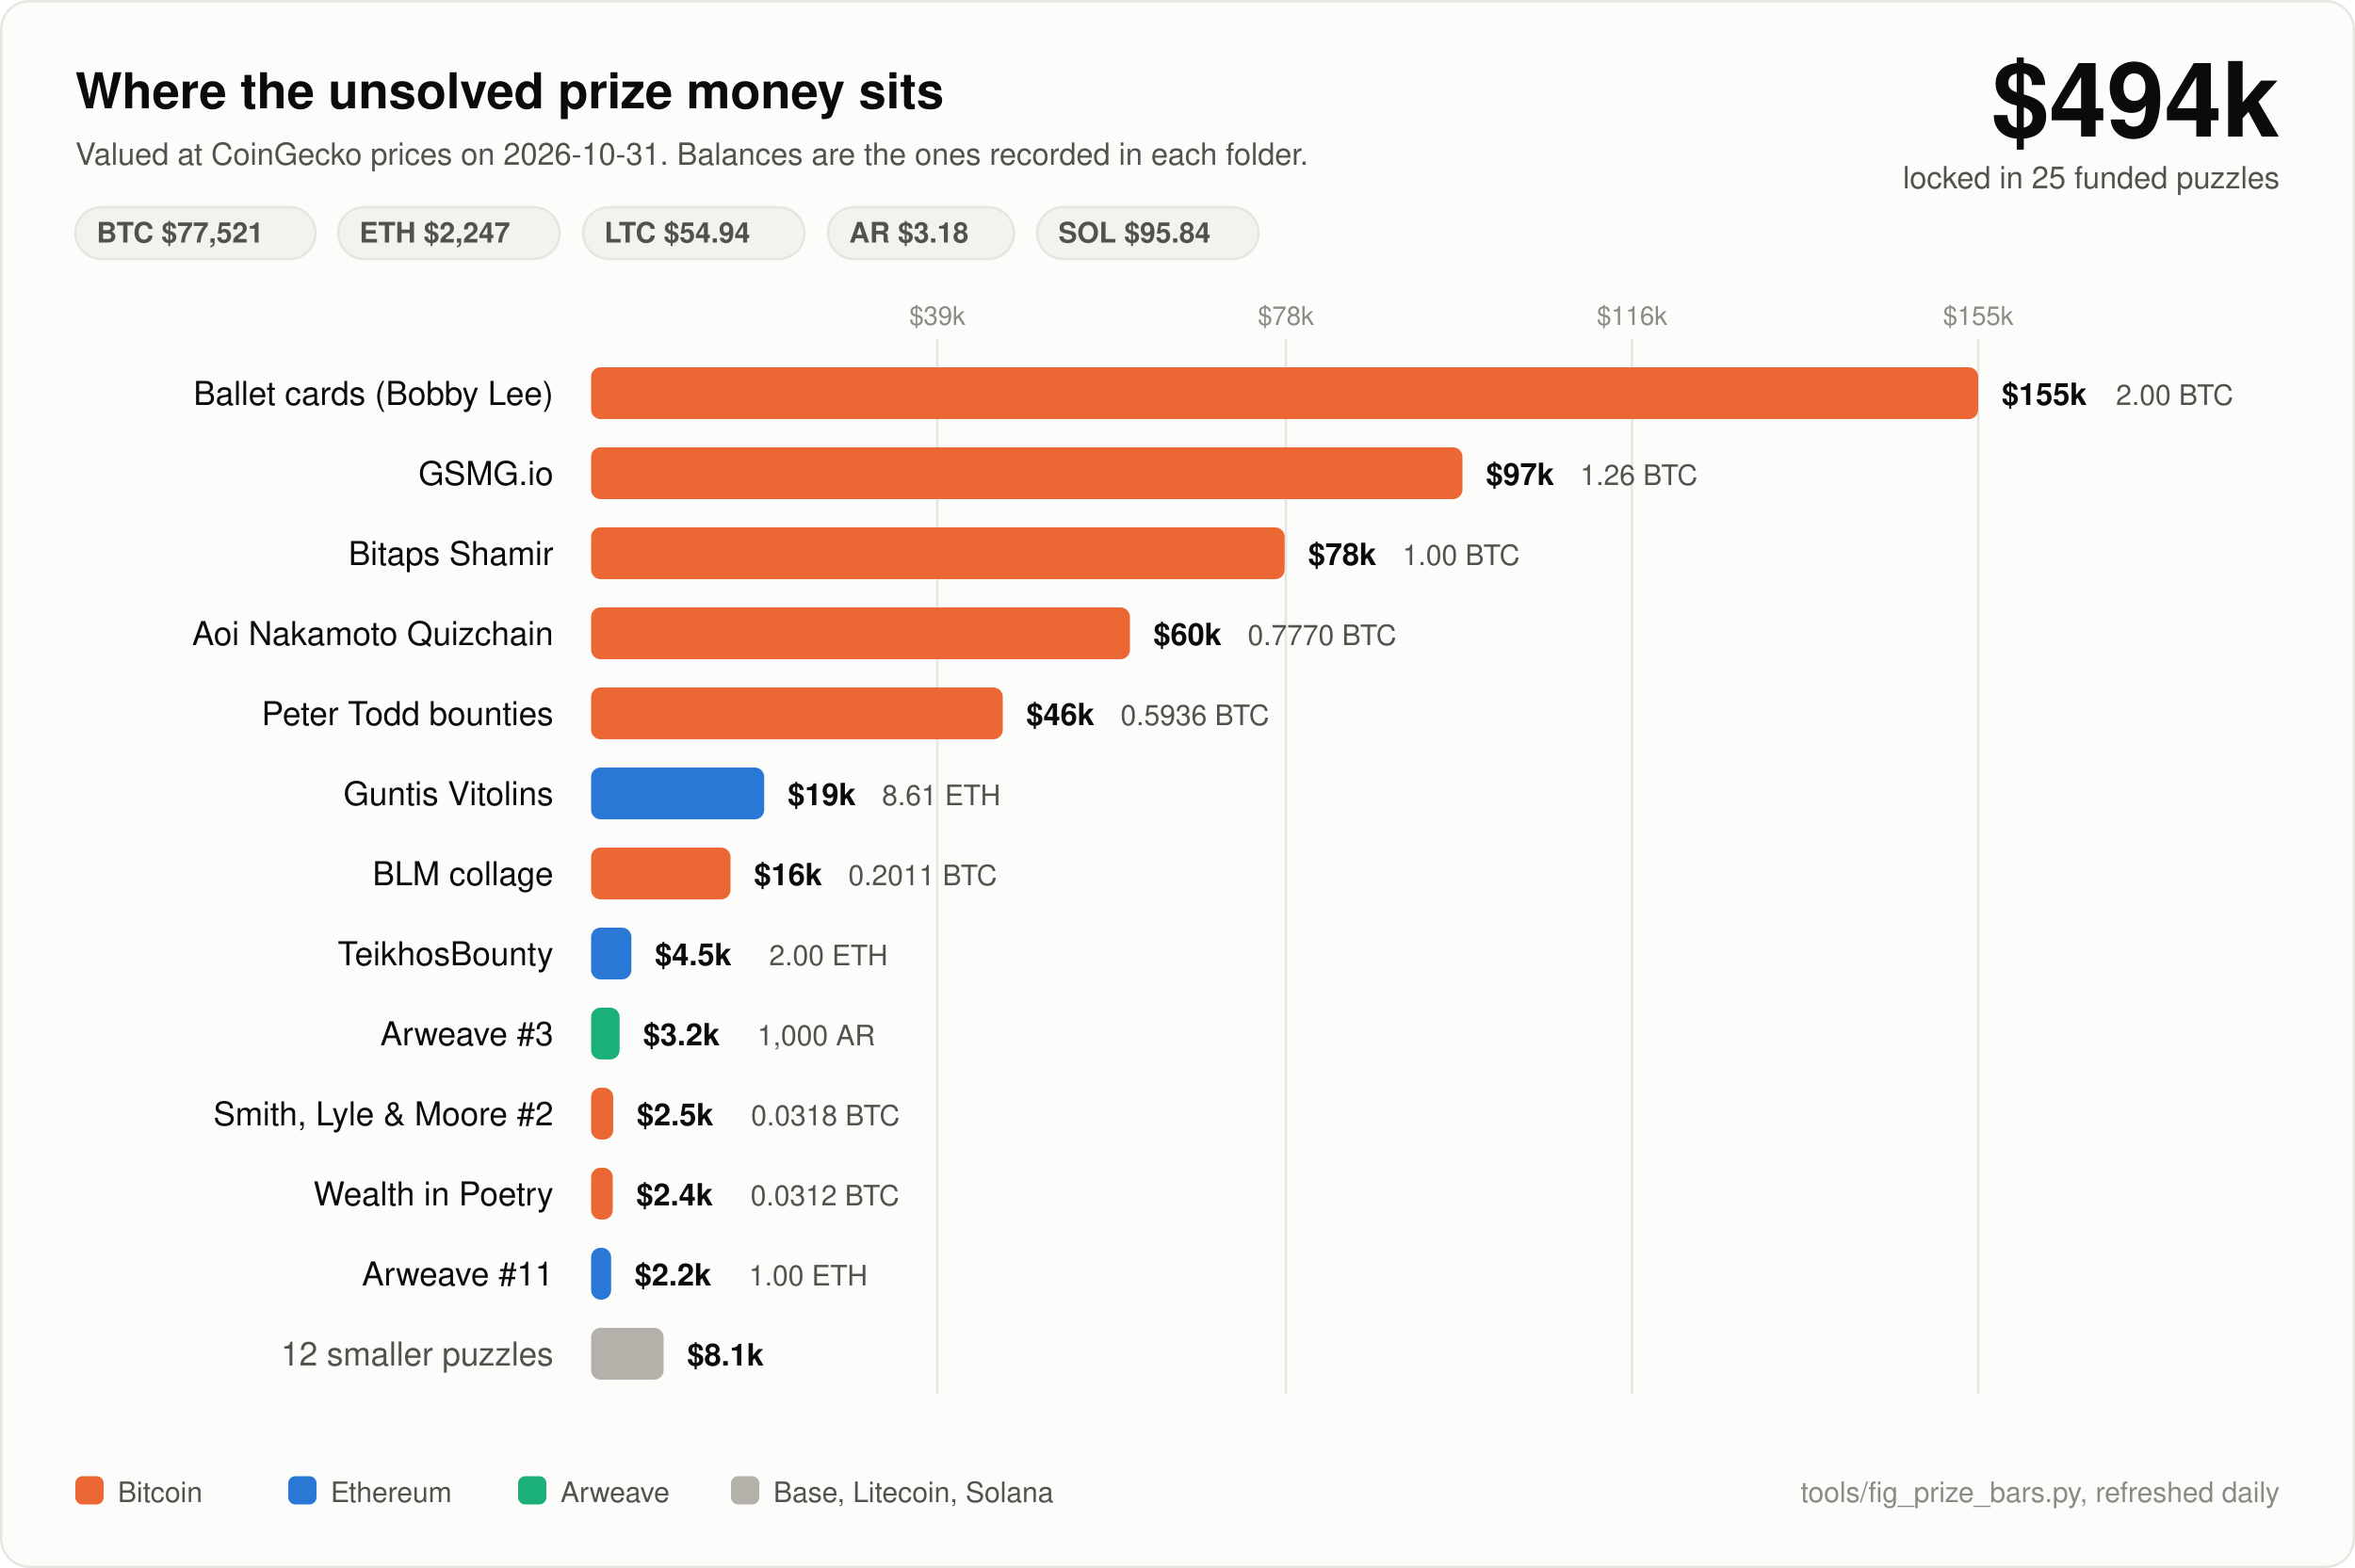
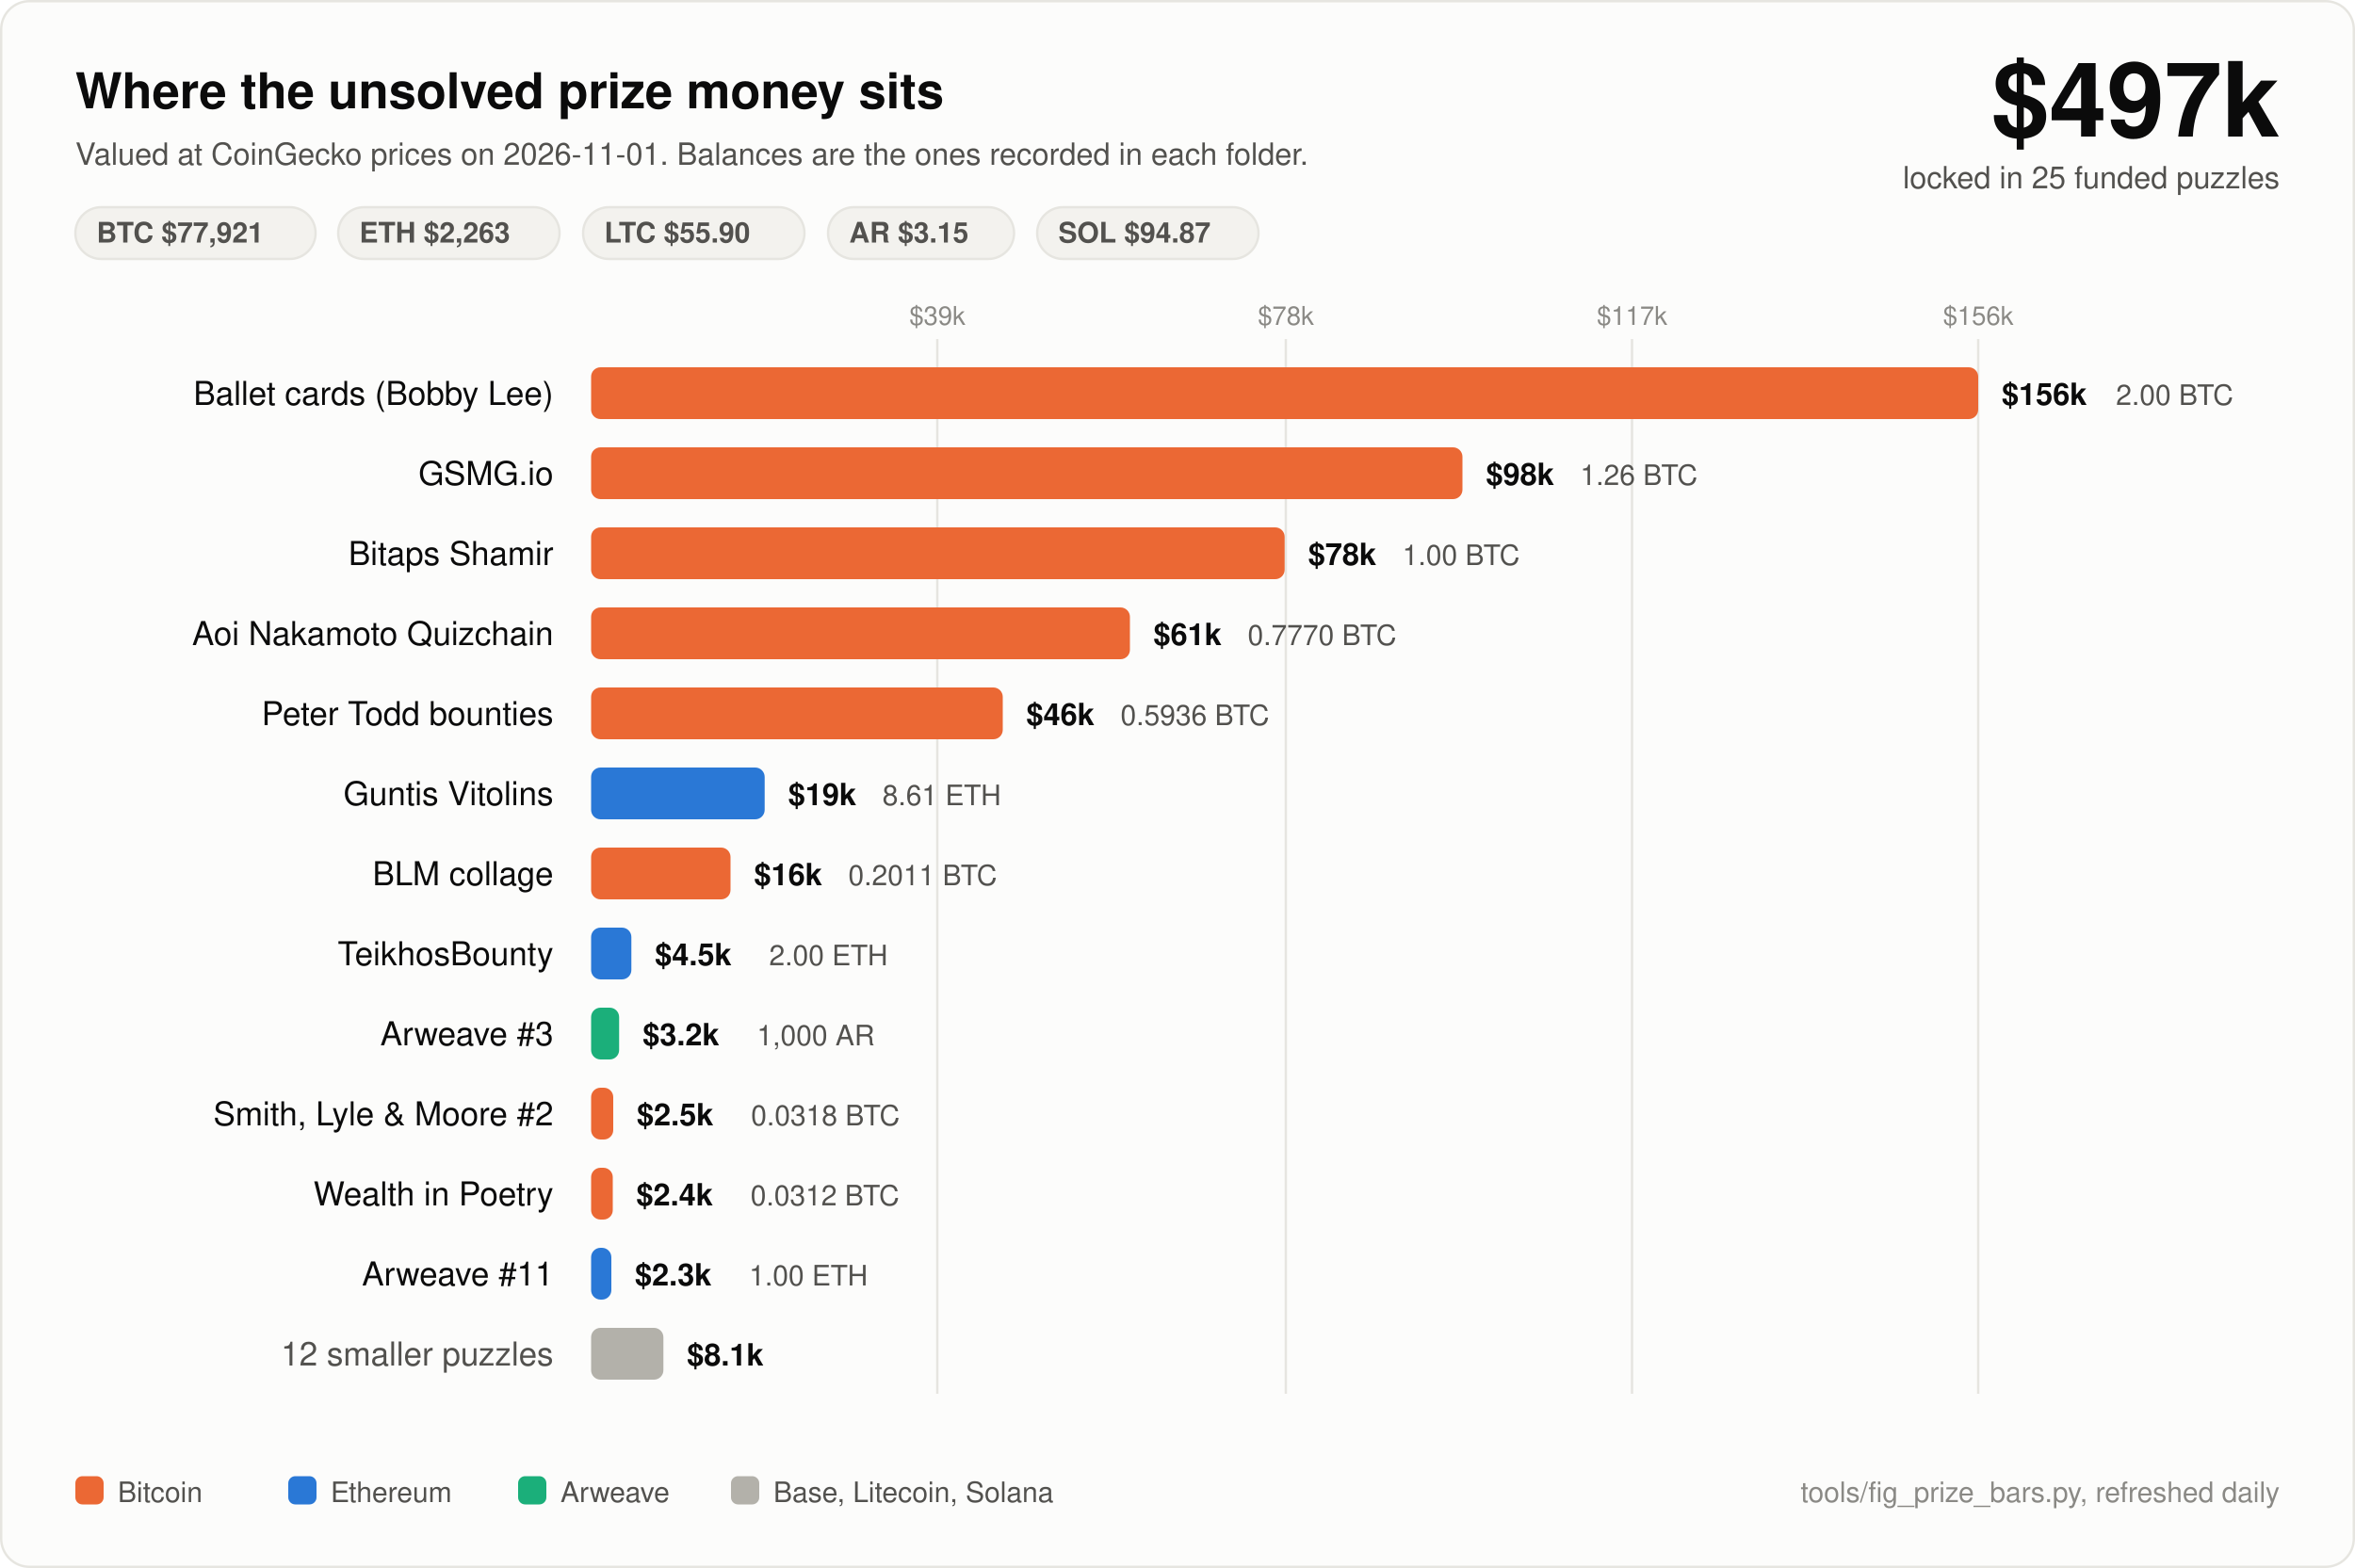
<svg xmlns="http://www.w3.org/2000/svg" width="1000" height="666" viewBox="0 0 1000 666" font-family="ui-sans-serif, -apple-system, Segoe UI, Helvetica, Arial, sans-serif">
  <rect x="0.5" y="0.5" width="999" height="665" rx="12" fill="#fcfcfb" stroke="#e6e5e0" />
  <text x="32" y="46" fill="#0b0b0b" font-size="21" font-weight="700">Where the unsolved prize money sits</text>
-   <text x="32" y="70" fill="#52514e" font-size="13">Valued at CoinGecko prices on 2026-10-31. Balances are the ones recorded in each folder.</text>
-   <text x="968" y="58" fill="#0b0b0b" font-size="44" font-weight="700" text-anchor="end">$494k</text>
+   <text x="32" y="70" fill="#52514e" font-size="13">Valued at CoinGecko prices on 2026-11-01. Balances are the ones recorded in each folder.</text>
+   <text x="968" y="58" fill="#0b0b0b" font-size="44" font-weight="700" text-anchor="end">$497k</text>
  <text x="968" y="80" fill="#52514e" font-size="13" text-anchor="end">locked in 25 funded puzzles</text>
  <rect x="32" y="88" width="102" height="22" rx="11" fill="#f3f2ee" stroke="#e6e5e0" />
-   <text x="41" y="103" fill="#52514e" font-size="12" font-weight="600">BTC $77,521</text>
+   <text x="41" y="103" fill="#52514e" font-size="12" font-weight="600">BTC $77,921</text>
  <rect x="143.6" y="88" width="94" height="22" rx="11" fill="#f3f2ee" stroke="#e6e5e0" />
-   <text x="152.6" y="103" fill="#52514e" font-size="12" font-weight="600">ETH $2,247</text>
+   <text x="152.6" y="103" fill="#52514e" font-size="12" font-weight="600">ETH $2,263</text>
  <rect x="247.6" y="88" width="94" height="22" rx="11" fill="#f3f2ee" stroke="#e6e5e0" />
-   <text x="256.6" y="103" fill="#52514e" font-size="12" font-weight="600">LTC $54.94</text>
+   <text x="256.6" y="103" fill="#52514e" font-size="12" font-weight="600">LTC $55.90</text>
  <rect x="351.6" y="88" width="79" height="22" rx="11" fill="#f3f2ee" stroke="#e6e5e0" />
-   <text x="360.6" y="103" fill="#52514e" font-size="12" font-weight="600">AR $3.18</text>
+   <text x="360.6" y="103" fill="#52514e" font-size="12" font-weight="600">AR $3.15</text>
  <rect x="440.4" y="88" width="94" height="22" rx="11" fill="#f3f2ee" stroke="#e6e5e0" />
-   <text x="449.4" y="103" fill="#52514e" font-size="12" font-weight="600">SOL $95.84</text>
+   <text x="449.4" y="103" fill="#52514e" font-size="12" font-weight="600">SOL $94.87</text>
  <line x1="398" y1="144" x2="398" y2="592" stroke="#e6e5e0" stroke-width="1" />
  <text x="398" y="138" fill="#8a8985" font-size="11" text-anchor="middle">$39k</text>
  <line x1="546" y1="144" x2="546" y2="592" stroke="#e6e5e0" stroke-width="1" />
  <text x="546" y="138" fill="#8a8985" font-size="11" text-anchor="middle">$78k</text>
  <line x1="693" y1="144" x2="693" y2="592" stroke="#e6e5e0" stroke-width="1" />
-   <text x="693" y="138" fill="#8a8985" font-size="11" text-anchor="middle">$116k</text>
+   <text x="693" y="138" fill="#8a8985" font-size="11" text-anchor="middle">$117k</text>
  <line x1="840" y1="144" x2="840" y2="592" stroke="#e6e5e0" stroke-width="1" />
-   <text x="840" y="138" fill="#8a8985" font-size="11" text-anchor="middle">$155k</text>
+   <text x="840" y="138" fill="#8a8985" font-size="11" text-anchor="middle">$156k</text>
  <text x="235" y="172" fill="#0b0b0b" font-size="14" text-anchor="end">Ballet cards (Bobby Lee)</text>
  <rect x="251" y="156" width="589.0" height="22" rx="4" fill="#eb6834" />
-   <text x="850.0" y="172" fill="#0b0b0b" font-size="13" font-weight="600">$155k</text>
+   <text x="850.0" y="172" fill="#0b0b0b" font-size="13" font-weight="600">$156k</text>
  <text x="898.5" y="172" fill="#52514e" font-size="12">2.00 BTC</text>
  <text x="235" y="206" fill="#0b0b0b" font-size="14" text-anchor="end">GSMG.io</text>
  <rect x="251" y="190" width="370.0" height="22" rx="4" fill="#eb6834" />
-   <text x="631.0" y="206" fill="#0b0b0b" font-size="13" font-weight="600">$97k</text>
+   <text x="631.0" y="206" fill="#0b0b0b" font-size="13" font-weight="600">$98k</text>
  <text x="671.0" y="206" fill="#52514e" font-size="12">1.26 BTC</text>
  <text x="235" y="240" fill="#0b0b0b" font-size="14" text-anchor="end">Bitaps Shamir</text>
  <rect x="251" y="224" width="294.5" height="22" rx="4" fill="#eb6834" />
  <text x="555.5" y="240" fill="#0b0b0b" font-size="13" font-weight="600">$78k</text>
  <text x="595.5" y="240" fill="#52514e" font-size="12">1.00 BTC</text>
  <text x="235" y="274" fill="#0b0b0b" font-size="14" text-anchor="end">Aoi Nakamoto Quizchain</text>
  <rect x="251" y="258" width="228.8" height="22" rx="4" fill="#eb6834" />
-   <text x="489.8" y="274" fill="#0b0b0b" font-size="13" font-weight="600">$60k</text>
+   <text x="489.8" y="274" fill="#0b0b0b" font-size="13" font-weight="600">$61k</text>
  <text x="529.8" y="274" fill="#52514e" font-size="12">0.7770 BTC</text>
  <text x="235" y="308" fill="#0b0b0b" font-size="14" text-anchor="end">Peter Todd bounties</text>
  <rect x="251" y="292" width="174.8" height="22" rx="4" fill="#eb6834" />
  <text x="435.8" y="308" fill="#0b0b0b" font-size="13" font-weight="600">$46k</text>
  <text x="475.8" y="308" fill="#52514e" font-size="12">0.5936 BTC</text>
  <text x="235" y="342" fill="#0b0b0b" font-size="14" text-anchor="end">Guntis Vitolins</text>
-   <rect x="251" y="326" width="73.5" height="22" rx="4" fill="#2a78d6" />
-   <text x="334.5" y="342" fill="#0b0b0b" font-size="13" font-weight="600">$19k</text>
-   <text x="374.5" y="342" fill="#52514e" font-size="12">8.61 ETH</text>
+   <rect x="251" y="326" width="73.7" height="22" rx="4" fill="#2a78d6" />
+   <text x="334.7" y="342" fill="#0b0b0b" font-size="13" font-weight="600">$19k</text>
+   <text x="374.7" y="342" fill="#52514e" font-size="12">8.61 ETH</text>
  <text x="235" y="376" fill="#0b0b0b" font-size="14" text-anchor="end">BLM collage</text>
  <rect x="251" y="360" width="59.2" height="22" rx="4" fill="#eb6834" />
  <text x="320.2" y="376" fill="#0b0b0b" font-size="13" font-weight="600">$16k</text>
  <text x="360.2" y="376" fill="#52514e" font-size="12">0.2011 BTC</text>
  <text x="235" y="410" fill="#0b0b0b" font-size="14" text-anchor="end">TeikhosBounty</text>
  <rect x="251" y="394" width="17.1" height="22" rx="4" fill="#2a78d6" />
  <text x="278.1" y="410" fill="#0b0b0b" font-size="13" font-weight="600">$4.5k</text>
  <text x="326.6" y="410" fill="#52514e" font-size="12">2.00 ETH</text>
  <text x="235" y="444" fill="#0b0b0b" font-size="14" text-anchor="end">Arweave #3</text>
-   <rect x="251" y="428" width="12.1" height="22" rx="4" fill="#1baf7a" />
-   <text x="273.1" y="444" fill="#0b0b0b" font-size="13" font-weight="600">$3.2k</text>
-   <text x="321.6" y="444" fill="#52514e" font-size="12">1,000 AR</text>
+   <rect x="251" y="428" width="11.9" height="22" rx="4" fill="#1baf7a" />
+   <text x="272.9" y="444" fill="#0b0b0b" font-size="13" font-weight="600">$3.2k</text>
+   <text x="321.4" y="444" fill="#52514e" font-size="12">1,000 AR</text>
  <text x="235" y="478" fill="#0b0b0b" font-size="14" text-anchor="end">Smith, Lyle &amp; Moore #2</text>
  <rect x="251" y="462" width="9.4" height="22" rx="4" fill="#eb6834" />
  <text x="270.4" y="478" fill="#0b0b0b" font-size="13" font-weight="600">$2.5k</text>
  <text x="318.9" y="478" fill="#52514e" font-size="12">0.0318 BTC</text>
  <text x="235" y="512" fill="#0b0b0b" font-size="14" text-anchor="end">Wealth in Poetry</text>
  <rect x="251" y="496" width="9.2" height="22" rx="4" fill="#eb6834" />
  <text x="270.2" y="512" fill="#0b0b0b" font-size="13" font-weight="600">$2.4k</text>
  <text x="318.7" y="512" fill="#52514e" font-size="12">0.0312 BTC</text>
  <text x="235" y="546" fill="#0b0b0b" font-size="14" text-anchor="end">Arweave #11</text>
-   <rect x="251" y="530" width="8.5" height="22" rx="4" fill="#2a78d6" />
-   <text x="269.5" y="546" fill="#0b0b0b" font-size="13" font-weight="600">$2.2k</text>
-   <text x="318.0" y="546" fill="#52514e" font-size="12">1.00 ETH</text>
+   <rect x="251" y="530" width="8.6" height="22" rx="4" fill="#2a78d6" />
+   <text x="269.6" y="546" fill="#0b0b0b" font-size="13" font-weight="600">$2.3k</text>
+   <text x="318.1" y="546" fill="#52514e" font-size="12">1.00 ETH</text>
  <text x="235" y="580" fill="#52514e" font-size="14" text-anchor="end">12 smaller puzzles</text>
-   <rect x="251" y="564" width="30.8" height="22" rx="4" fill="#b3b1aa" />
-   <text x="291.8" y="580" fill="#0b0b0b" font-size="13" font-weight="600">$8.1k</text>
+   <rect x="251" y="564" width="30.7" height="22" rx="4" fill="#b3b1aa" />
+   <text x="291.7" y="580" fill="#0b0b0b" font-size="13" font-weight="600">$8.1k</text>
  <rect x="32" y="627" width="12" height="12" rx="3" fill="#eb6834" />
  <text x="50" y="638" fill="#52514e" font-size="12">Bitcoin</text>
  <rect x="122.4" y="627" width="12" height="12" rx="3" fill="#2a78d6" />
  <text x="140.4" y="638" fill="#52514e" font-size="12">Ethereum</text>
  <rect x="220.0" y="627" width="12" height="12" rx="3" fill="#1baf7a" />
  <text x="238.0" y="638" fill="#52514e" font-size="12">Arweave</text>
  <rect x="310.4" y="627" width="12" height="12" rx="3" fill="#b3b1aa" />
  <text x="328.4" y="638" fill="#52514e" font-size="12">Base, Litecoin, Solana</text>
  <text x="968" y="638" fill="#8a8985" font-size="12" text-anchor="end">tools/fig_prize_bars.py, refreshed daily</text>
</svg>
